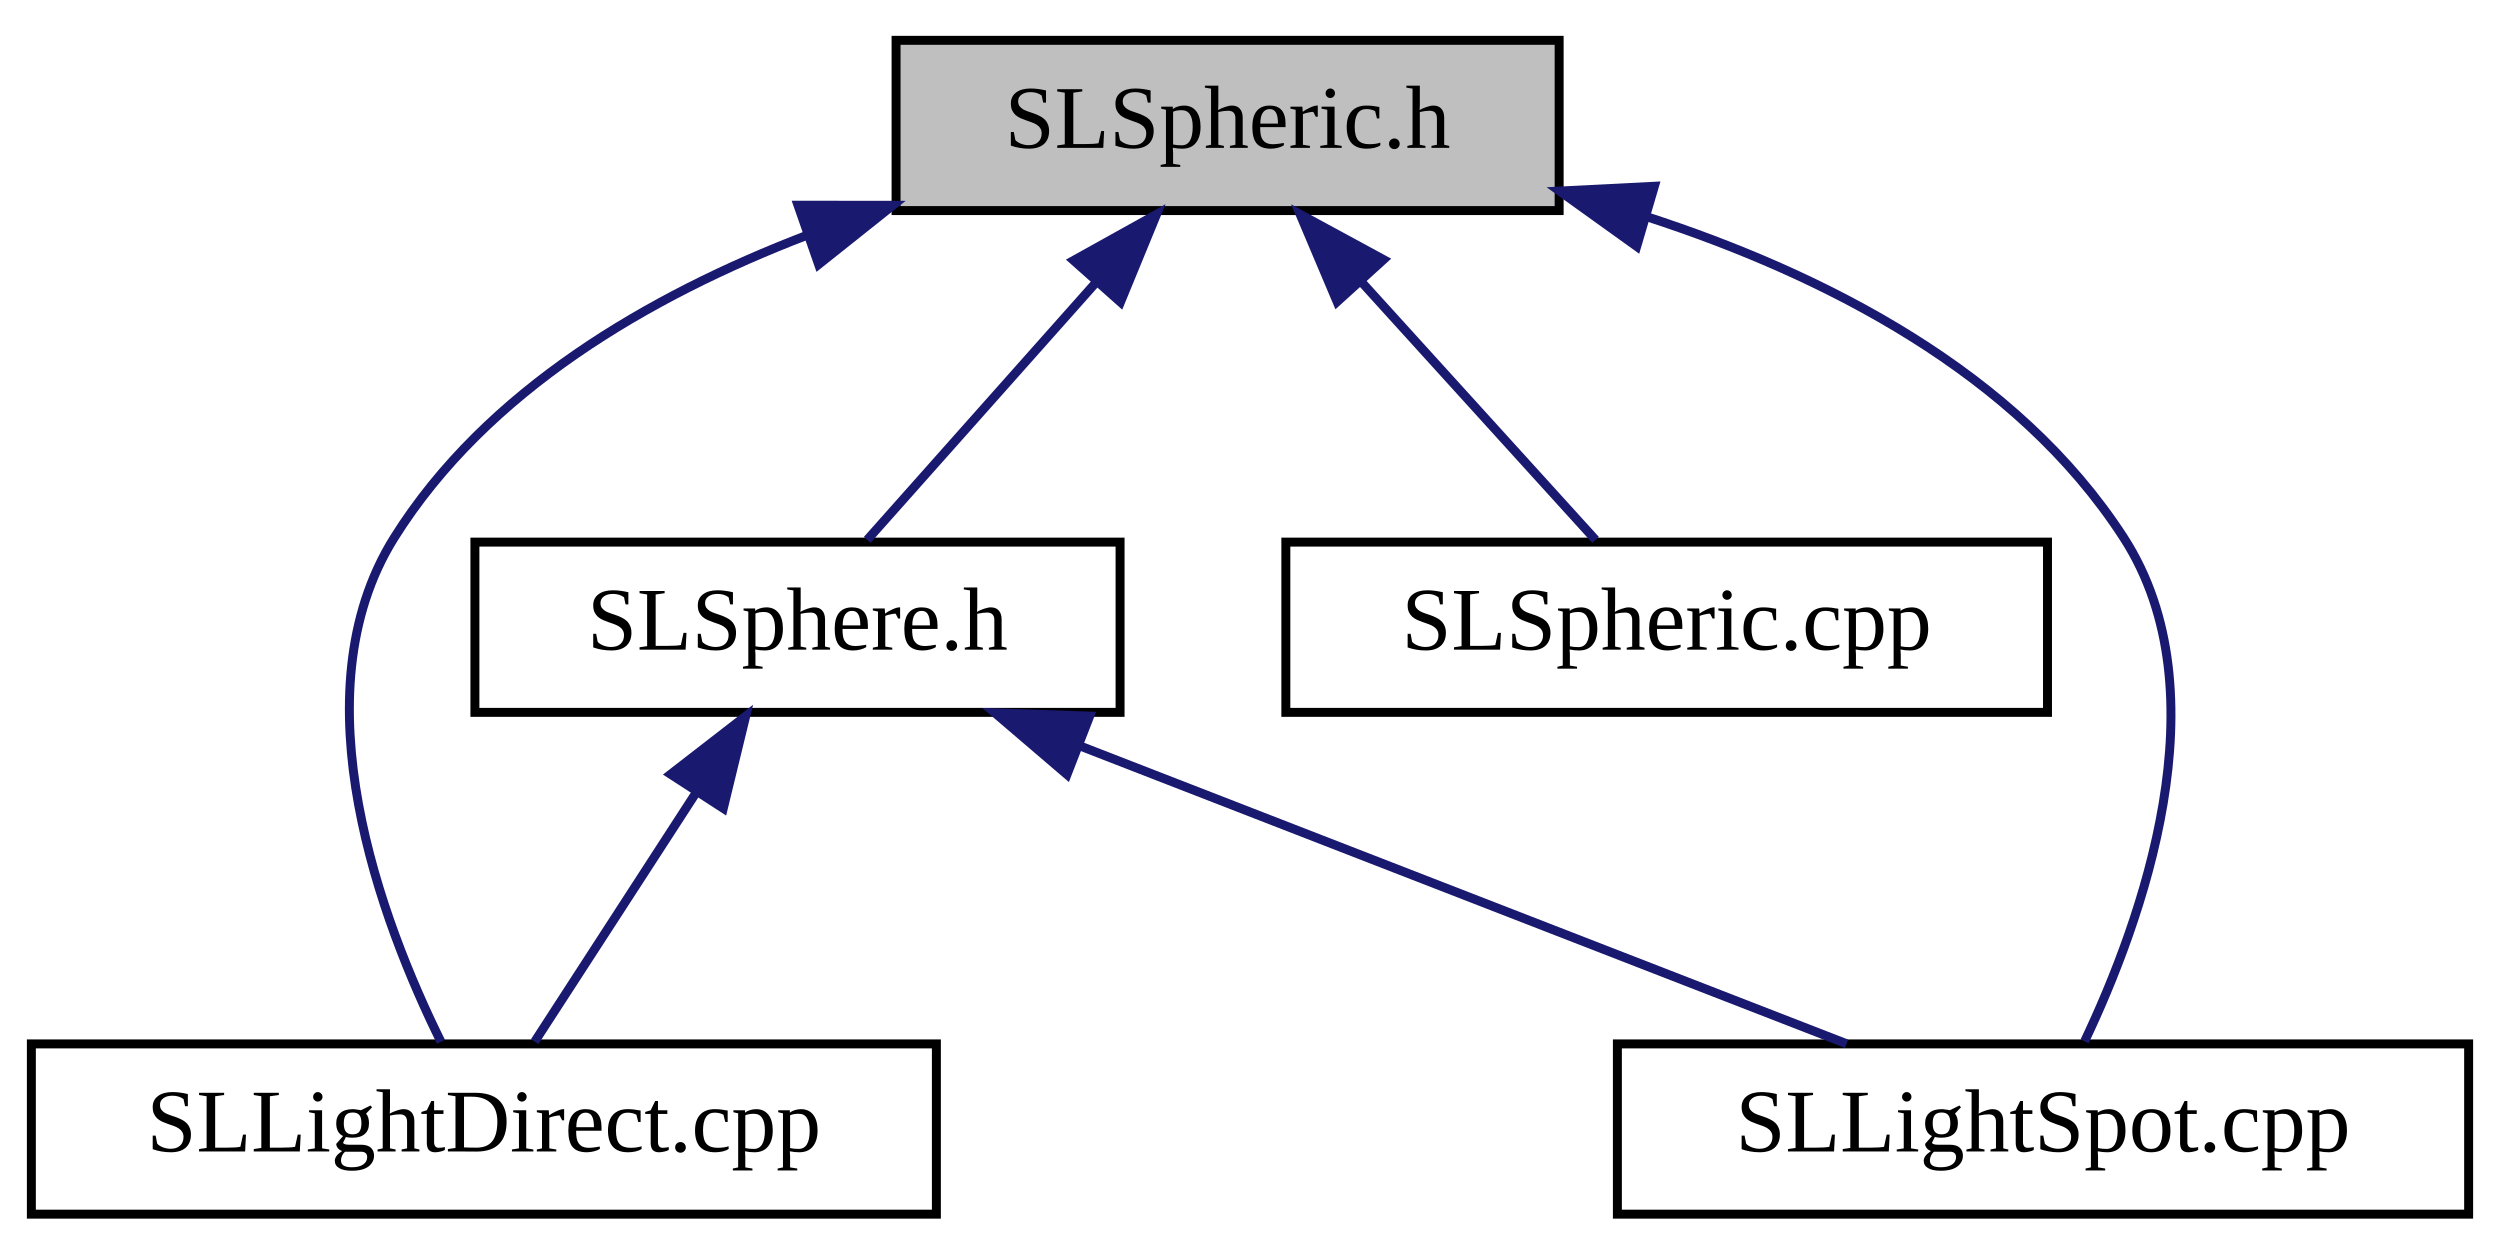
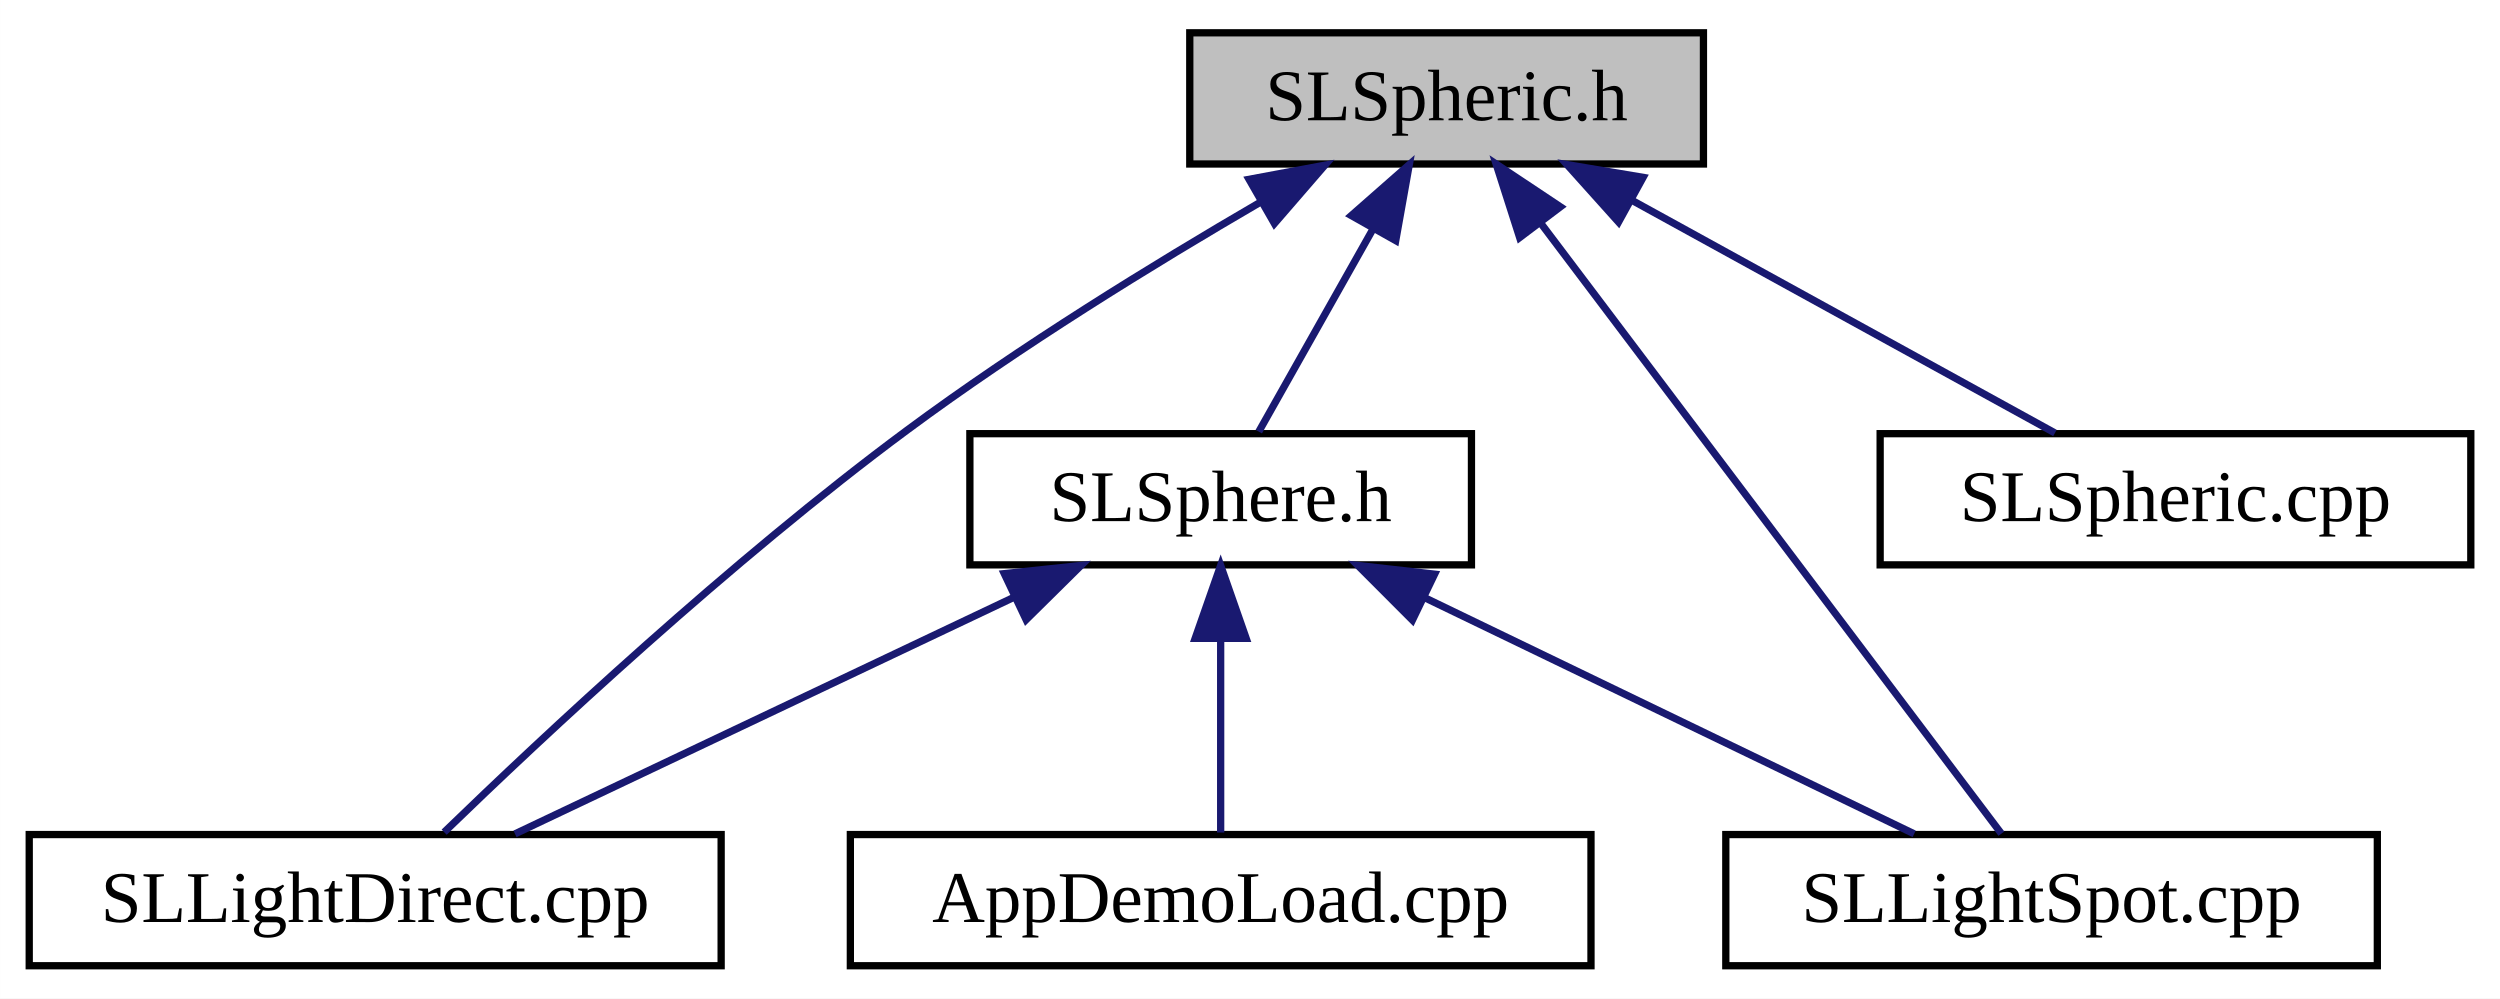
- <svg xmlns="http://www.w3.org/2000/svg" xmlns:xlink="http://www.w3.org/1999/xlink" width="279pt" height="140pt" viewBox="0.00 0.00 279.00 140.00">
-   <g id="graph1" class="graph" transform="scale(1 1) rotate(0) translate(4 136)">
-     <polygon fill="white" stroke="white" points="-4,5 -4,-136 276,-136 276,5 -4,5" />
+ <svg xmlns="http://www.w3.org/2000/svg" xmlns:xlink="http://www.w3.org/1999/xlink" width="343pt" height="137pt" viewBox="0.00 0.00 342.98 137.00">
+   <g id="graph0" class="graph" transform="scale(1 1) rotate(0) translate(4 133)">
+     <polygon fill="#ffffff" stroke="transparent" points="-4,4 -4,-133 338.985,-133 338.985,4 -4,4" />
    <g id="node1" class="node">
-       <polygon fill="#bfbfbf" stroke="black" points="96,-112.5 96,-131.5 170,-131.5 170,-112.5 96,-112.5" />
-       <text text-anchor="middle" x="133" y="-119.5" font-family="Arial.ttf" font-size="10.00">SLSpheric.h</text>
+       <g id="a_node1">
+         <a xlink:title=" ">
+           <polygon fill="#bfbfbf" stroke="#000000" points="159.227,-110.5 159.227,-128.5 229.704,-128.5 229.704,-110.5 159.227,-110.5" />
+           <text text-anchor="middle" x="194.465" y="-116.5" font-family="Arial.ttf" font-size="10.00" fill="#000000">SLSpheric.h</text>
+         </a>
+       </g>
+     </g>
+     <g id="node2" class="node">
+       <g id="a_node2">
+         <a xlink:href="_s_l_light_direct_8cpp.html" target="_top" xlink:title=" ">
+           <polygon fill="#ffffff" stroke="#000000" points="0,-.5 0,-18.5 94.931,-18.5 94.931,-.5 0,-.5" />
+           <text text-anchor="middle" x="47.465" y="-6.5" font-family="Arial.ttf" font-size="10.00" fill="#000000">SLLightDirect.cpp</text>
+         </a>
+       </g>
+     </g>
+     <g id="edge1" class="edge">
+       <path fill="none" stroke="#191970" d="M168.808,-105.197C154.232,-96.713 135.875,-85.413 120.465,-74 96.274,-56.084 70.431,-31.899 56.929,-18.825" />
+       <polygon fill="#191970" stroke="#191970" points="167.355,-108.398 177.771,-110.338 170.838,-102.326 167.355,-108.398" />
    </g>
    <g id="node3" class="node">
-       <a xlink:href="_s_l_light_direct_8cpp.html" target="_top" xlink:title="SLLightDirect.cpp">
-         <polygon fill="white" stroke="black" points="-0.5,-0.5 -0.5,-19.5 100.5,-19.5 100.5,-0.5 -0.5,-0.5" />
-         <text text-anchor="middle" x="50" y="-7.5" font-family="Arial.ttf" font-size="10.00">SLLightDirect.cpp</text>
-       </a>
+       <g id="a_node3">
+         <a xlink:href="_s_l_light_spot_8cpp.html" target="_top" xlink:title=" ">
+           <polygon fill="#ffffff" stroke="#000000" points="232.771,-.5 232.771,-18.5 322.16,-18.5 322.16,-.5 232.771,-.5" />
+           <text text-anchor="middle" x="277.465" y="-6.5" font-family="Arial.ttf" font-size="10.00" fill="#000000">SLLightSpot.cpp</text>
+         </a>
+       </g>
    </g>
    <g id="edge2" class="edge">
-       <path fill="none" stroke="midnightblue" d="M86.009,-109.726C68.451,-102.985 50.291,-92.412 40,-76 28.961,-58.395 38.672,-32.969 45.209,-19.741" />
-       <polygon fill="midnightblue" stroke="midnightblue" points="85.053,-113.099 95.648,-113.088 87.359,-106.489 85.053,-113.099" />
+       <path fill="none" stroke="#191970" d="M207.349,-102.425C225.166,-78.812 256.698,-37.023 270.579,-18.626" />
+       <polygon fill="#191970" stroke="#191970" points="204.487,-100.407 201.258,-110.498 210.075,-104.624 204.487,-100.407" />
+     </g>
+     <g id="node4" class="node">
+       <g id="a_node4">
+         <a xlink:href="_s_l_spheric_8cpp.html" target="_top" xlink:title=" ">
+           <polygon fill="#ffffff" stroke="#000000" points="253.946,-55.5 253.946,-73.5 334.985,-73.5 334.985,-55.5 253.946,-55.5" />
+           <text text-anchor="middle" x="294.465" y="-61.5" font-family="Arial.ttf" font-size="10.00" fill="#000000">SLSpheric.cpp</text>
+         </a>
+       </g>
+     </g>
+     <g id="edge3" class="edge">
+       <path fill="none" stroke="#191970" d="M219.905,-105.508C238.128,-95.485 262.141,-82.278 277.928,-73.596" />
+       <polygon fill="#191970" stroke="#191970" points="218.054,-102.532 210.978,-110.418 221.427,-108.665 218.054,-102.532" />
    </g>
    <g id="node5" class="node">
-       <a xlink:href="_s_l_light_spot_8cpp.html" target="_top" xlink:title="SLLightSpot.cpp">
-         <polygon fill="white" stroke="black" points="176.5,-0.5 176.5,-19.5 271.5,-19.5 271.5,-0.5 176.5,-0.5" />
-         <text text-anchor="middle" x="224" y="-7.5" font-family="Arial.ttf" font-size="10.00">SLLightSpot.cpp</text>
-       </a>
+       <g id="a_node5">
+         <a xlink:href="_s_l_sphere_8h.html" target="_top" xlink:title=" ">
+           <polygon fill="#ffffff" stroke="#000000" points="129.057,-55.5 129.057,-73.5 197.874,-73.5 197.874,-55.5 129.057,-55.5" />
+           <text text-anchor="middle" x="163.465" y="-61.5" font-family="Arial.ttf" font-size="10.00" fill="#000000">SLSphere.h</text>
+         </a>
+       </g>
    </g>
    <g id="edge4" class="edge">
-       <path fill="none" stroke="midnightblue" d="M179.691,-111.842C199.667,-105.363 221.096,-94.41 233,-76 244.258,-58.589 234.96,-33.081 228.643,-19.789" />
-       <polygon fill="midnightblue" stroke="midnightblue" points="178.656,-108.499 170.049,-114.677 180.631,-115.214 178.656,-108.499" />
+       <path fill="none" stroke="#191970" d="M184.355,-101.563C179.128,-92.288 172.966,-81.356 168.696,-73.779" />
+       <polygon fill="#191970" stroke="#191970" points="181.387,-103.425 189.346,-110.418 187.485,-99.988 181.387,-103.425" />
    </g>
-     <g id="node7" class="node">
-       <a xlink:href="_s_l_spheric_8cpp.html" target="_top" xlink:title="SLSpheric.cpp">
-         <polygon fill="white" stroke="black" points="139.5,-56.5 139.5,-75.5 224.5,-75.5 224.5,-56.5 139.5,-56.5" />
-         <text text-anchor="middle" x="182" y="-63.5" font-family="Arial.ttf" font-size="10.00">SLSpheric.cpp</text>
-       </a>
+     <g id="edge5" class="edge">
+       <path fill="none" stroke="#191970" d="M135.111,-51.056C113.842,-40.972 85.297,-27.438 66.649,-18.596" />
+       <polygon fill="#191970" stroke="#191970" points="133.775,-54.296 144.31,-55.418 136.774,-47.971 133.775,-54.296" />
    </g>
    <g id="edge6" class="edge">
-       <path fill="none" stroke="midnightblue" d="M148.034,-104.431C156.622,-94.967 167.043,-83.483 174.059,-75.751" />
-       <polygon fill="midnightblue" stroke="midnightblue" points="145.219,-102.325 141.091,-112.083 150.403,-107.029 145.219,-102.325" />
+       <path fill="none" stroke="#191970" d="M191.33,-51.056C212.233,-40.972 240.286,-27.438 258.613,-18.596" />
+       <polygon fill="#191970" stroke="#191970" points="189.776,-47.92 182.29,-55.418 192.818,-54.225 189.776,-47.92" />
    </g>
-     <g id="node9" class="node">
-       <a xlink:href="_s_l_sphere_8h.html" target="_top" xlink:title="SLSphere.h">
-         <polygon fill="white" stroke="black" points="49,-56.5 49,-75.5 121,-75.5 121,-56.5 49,-56.5" />
-         <text text-anchor="middle" x="85" y="-63.5" font-family="Arial.ttf" font-size="10.00">SLSphere.h</text>
-       </a>
+     <g id="node6" class="node">
+       <g id="a_node6">
+         <a xlink:href="_app_demo_load_8cpp.html" target="_top" xlink:title=" ">
+           <polygon fill="#ffffff" stroke="#000000" points="112.658,-.5 112.658,-18.5 214.273,-18.5 214.273,-.5 112.658,-.5" />
+           <text text-anchor="middle" x="163.465" y="-6.5" font-family="Arial.ttf" font-size="10.00" fill="#000000">AppDemoLoad.cpp</text>
+         </a>
+       </g>
    </g>
-     <g id="edge8" class="edge">
-       <path fill="none" stroke="midnightblue" d="M118.272,-104.431C109.86,-94.967 99.651,-83.483 92.779,-75.751" />
-       <polygon fill="midnightblue" stroke="midnightblue" points="115.814,-106.934 125.074,-112.083 121.046,-102.284 115.814,-106.934" />
-     </g>
-     <g id="edge10" class="edge">
-       <path fill="none" stroke="midnightblue" d="M73.7,-47.566C67.678,-38.275 60.531,-27.248 55.672,-19.751" />
-       <polygon fill="midnightblue" stroke="midnightblue" points="70.844,-49.595 79.221,-56.083 76.719,-45.788 70.844,-49.595" />
-     </g>
-     <g id="edge12" class="edge">
-       <path fill="none" stroke="midnightblue" d="M116.476,-52.772C142.585,-42.629 179.039,-28.467 202.078,-19.516" />
-       <polygon fill="midnightblue" stroke="midnightblue" points="115.079,-49.56 107.025,-56.444 117.614,-56.085 115.079,-49.56" />
+     <g id="edge7" class="edge">
+       <path fill="none" stroke="#191970" d="M163.465,-45.383C163.465,-36.374 163.465,-26.037 163.465,-18.779" />
+       <polygon fill="#191970" stroke="#191970" points="159.965,-45.418 163.465,-55.418 166.965,-45.418 159.965,-45.418" />
    </g>
  </g>
</svg>
